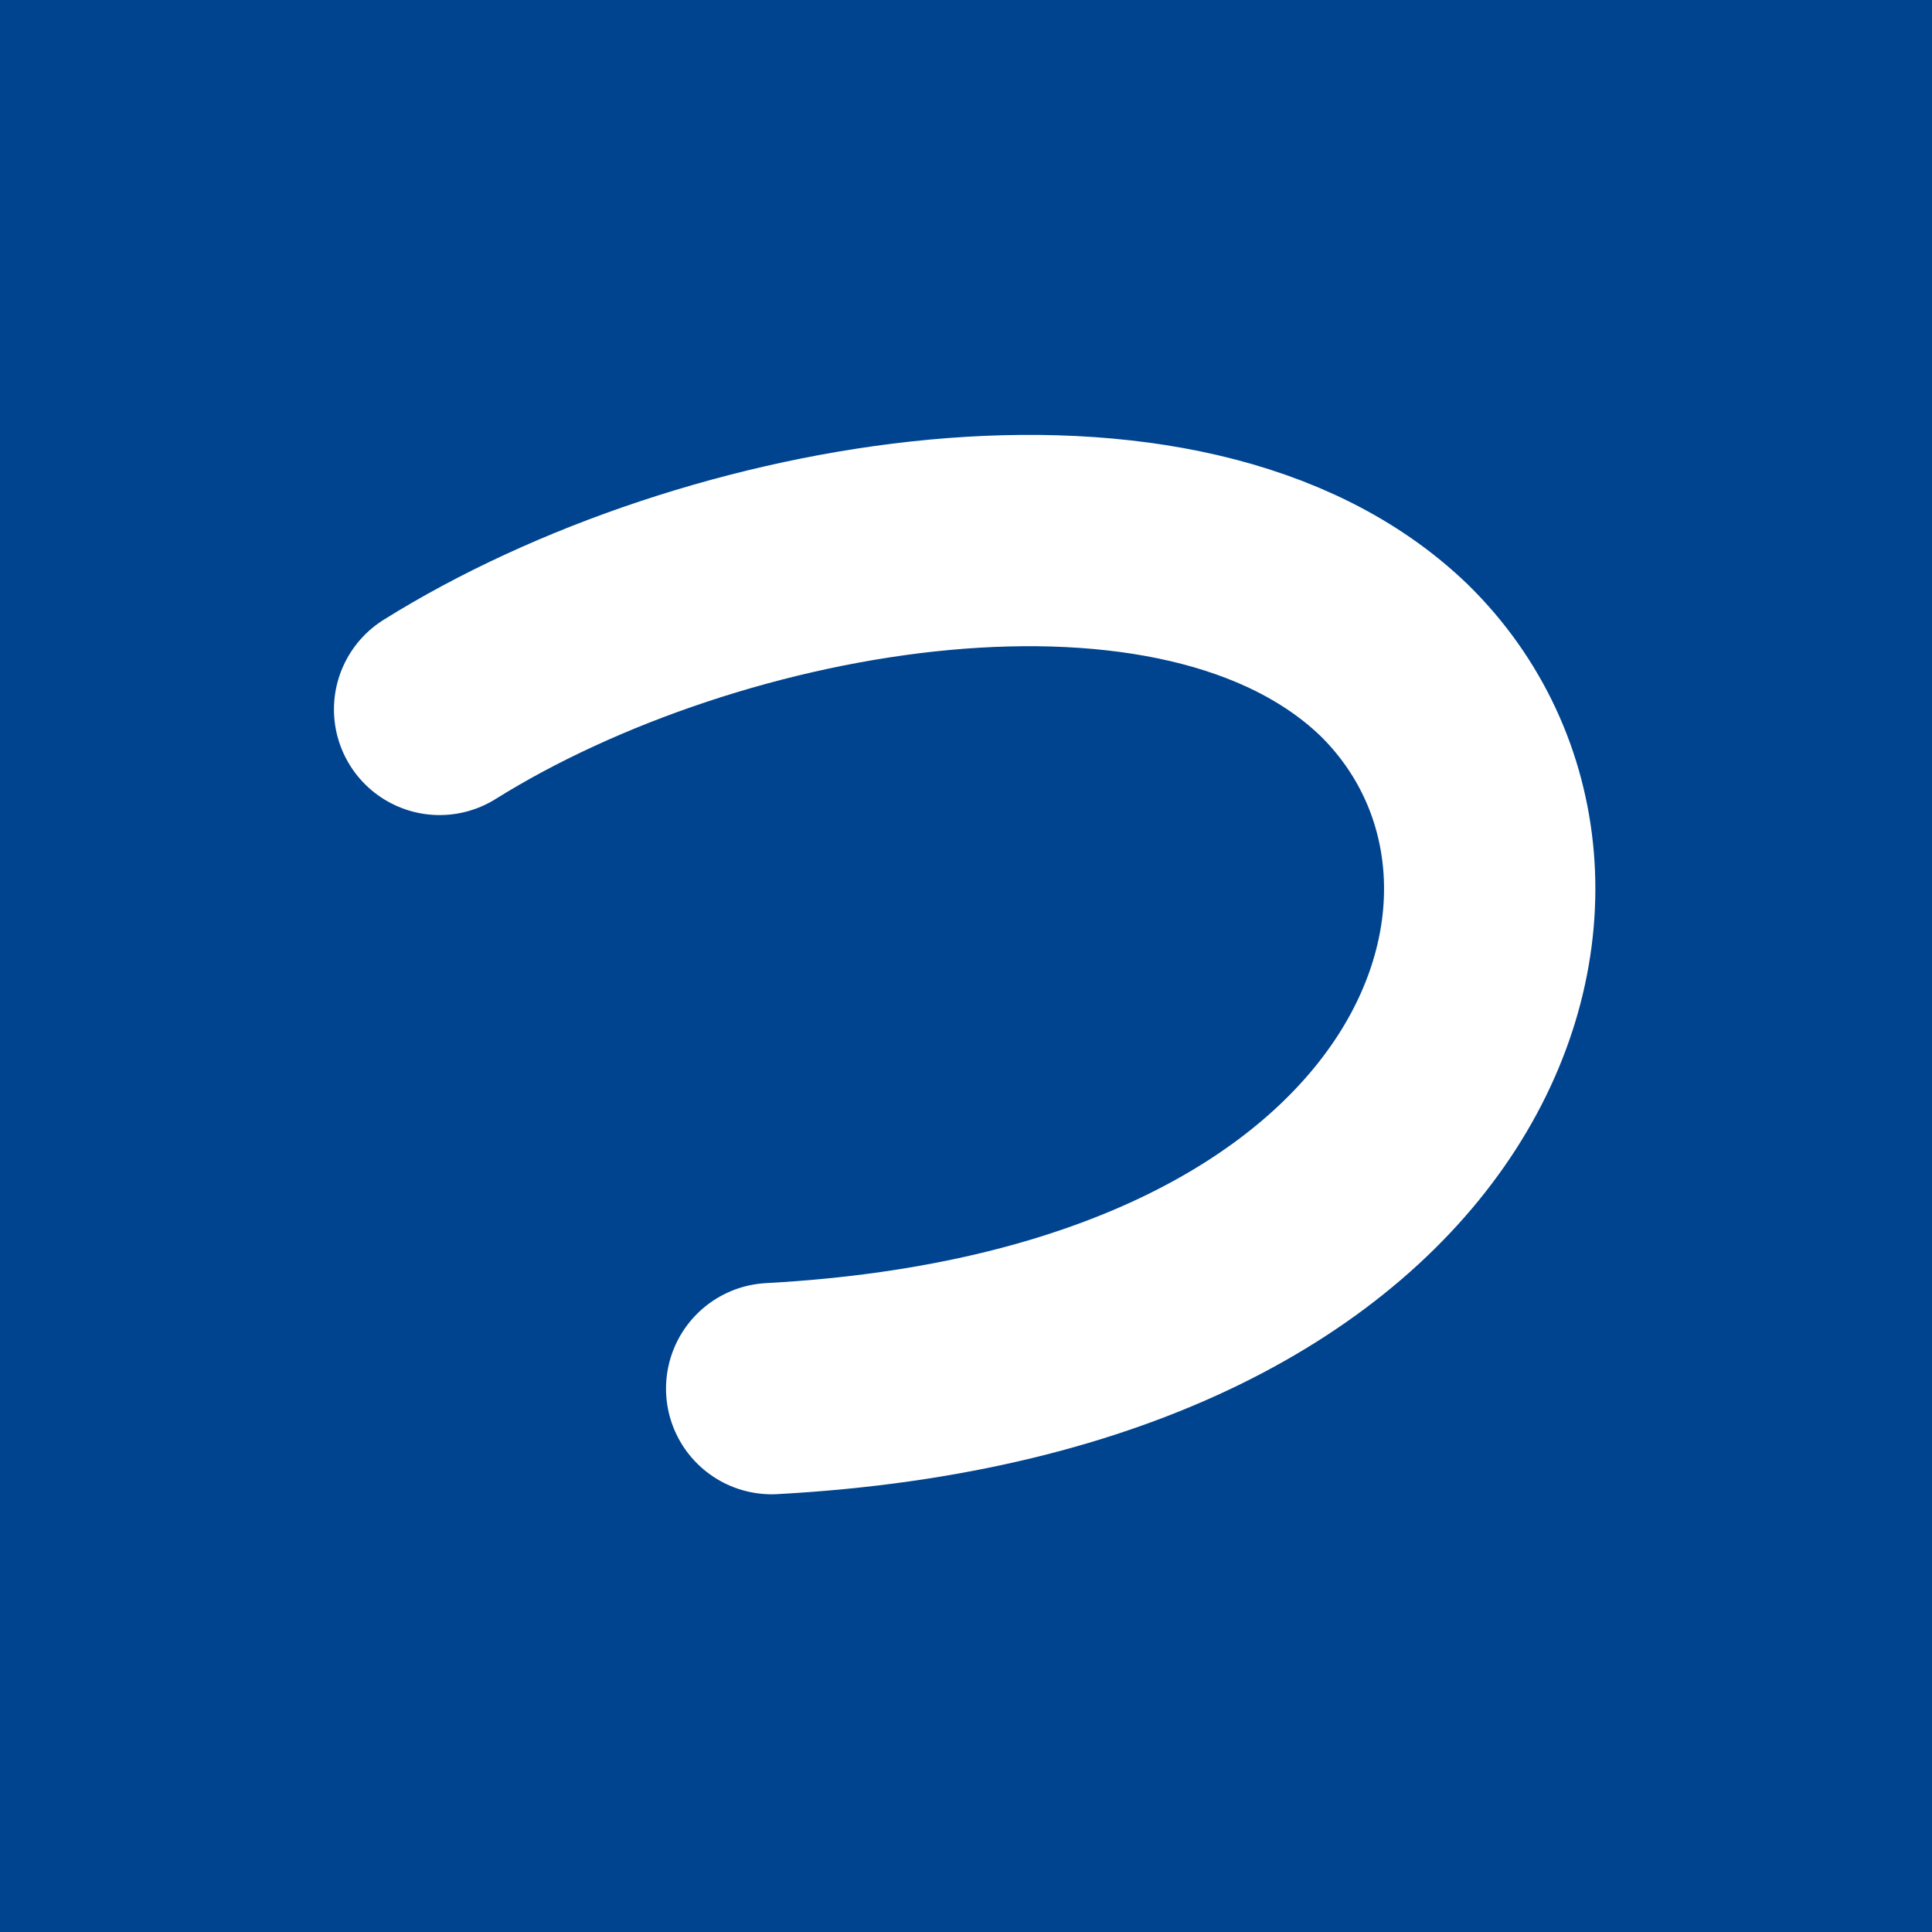
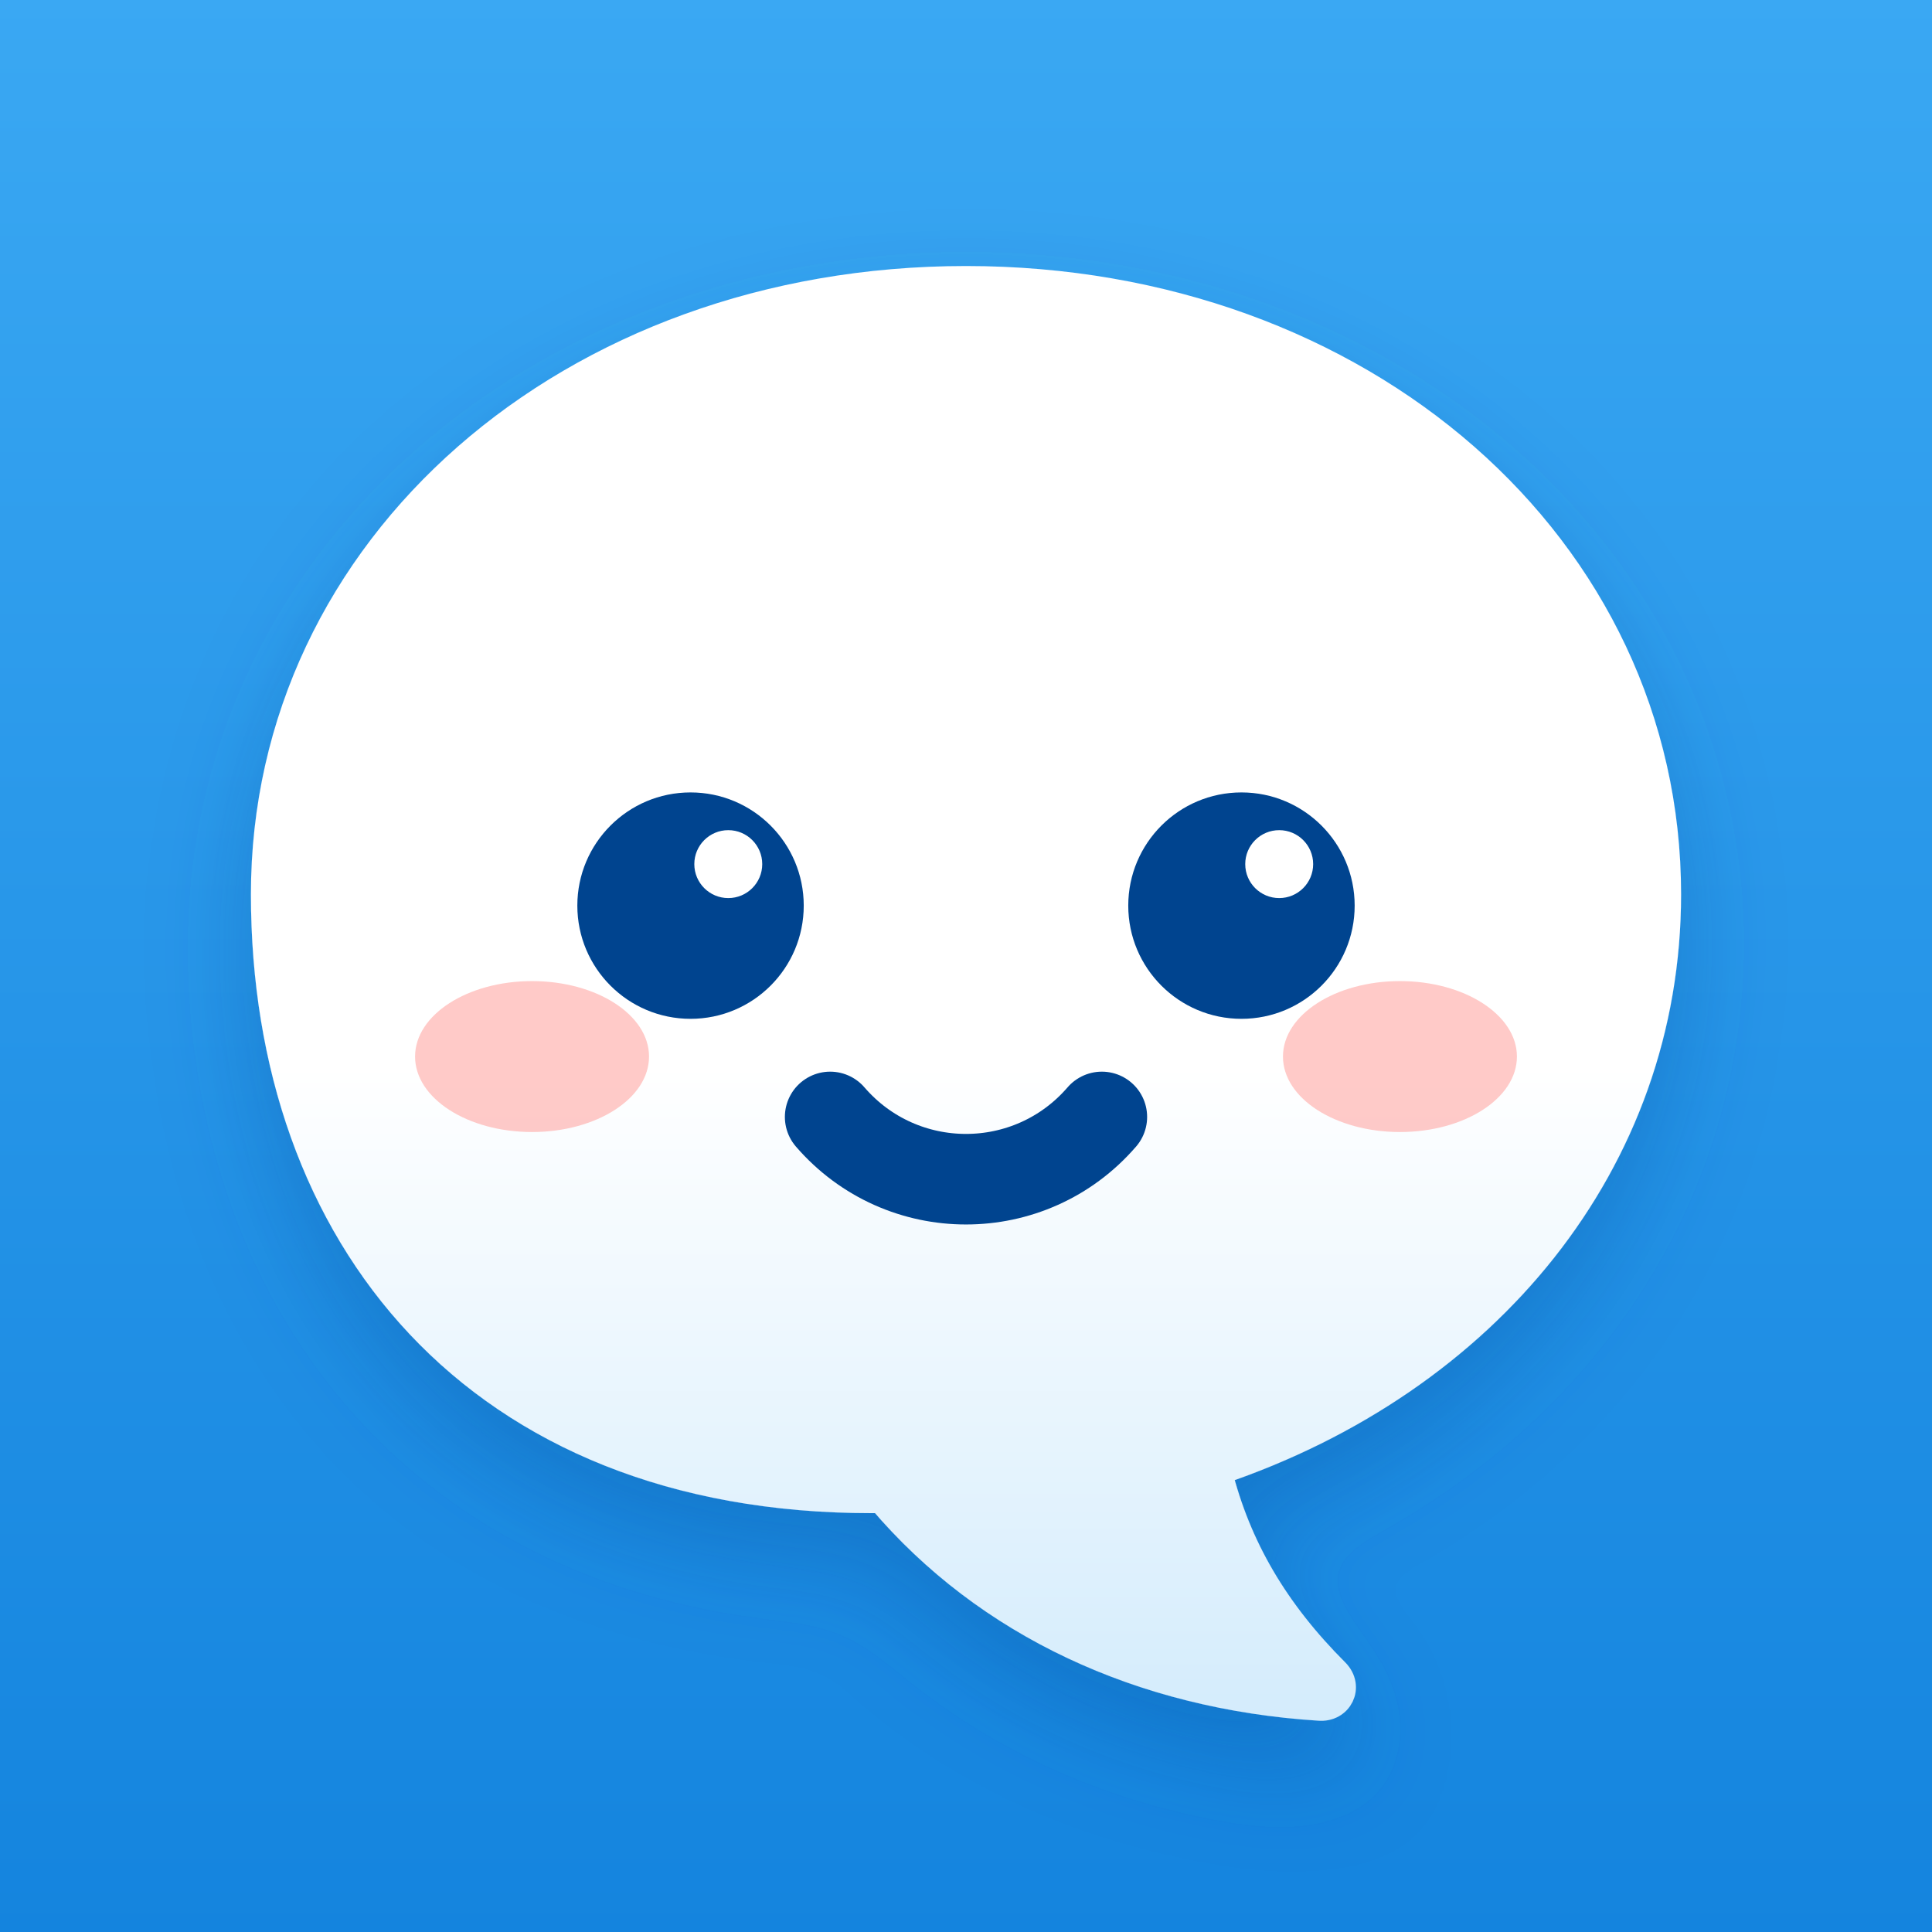
<svg xmlns="http://www.w3.org/2000/svg" viewBox="0 0 1024 1024">
-   <rect width="1024" height="1024" fill="#00448f" />
-   <path transform="translate(512 512) scale(1) translate(-512 -512) translate(17 -54)" d="M 216 430 C 360 340, 610 296, 722 404 C 840 520, 760 770, 392 790" fill="none" stroke="#ffffff" stroke-width="112" stroke-linecap="round" stroke-linejoin="round" />
+   <defs>
+     <linearGradient id="bg" x1="0" y1="0" x2="0" y2="1">
+       <stop offset="0" stop-color="#3aa8f3" />
+       <stop offset="1" stop-color="#1484de" />
+     </linearGradient>
+     <linearGradient id="bd" x1="0" y1="0" x2="0" y2="1">
+       <stop offset="0.55" stop-color="#fff" />
+       <stop offset="1" stop-color="#d4ecfc" />
+     </linearGradient>
+     <filter id="s" x="-20%" y="-20%" width="140%" height="150%">
+       <feDropShadow dx="0" dy="26" stdDeviation="26" flood-color="#004c9e" flood-opacity=".32" />
+     </filter>
+   </defs>
+   <rect width="1024" height="1024" fill="url(#bg)" />
+   <path filter="url(#s)" fill="url(#bd)" stroke="url(#bd)" stroke-width="14" stroke-linejoin="round" d="M512 148c210 0 372 142 372 326 0 142-96 258-238 306 10 40 30 74 62 106 8 8 2 20-9 19-94-6-176-44-232-110-4 0-1 0-5 0-210 0-322-140-322-321 0-184 162-326 372-326z" />
+   <ellipse cx="282" cy="560" rx="62" ry="40" fill="#ff9e9a" opacity=".55" />
+   <ellipse cx="742" cy="560" rx="62" ry="40" fill="#ff9e9a" opacity=".55" />
+   <circle cx="366" cy="480" r="60" fill="#00448f" />
+   <circle cx="658" cy="480" r="60" fill="#00448f" />
+   <circle cx="386" cy="458" r="18" fill="#fff" />
+   <circle cx="678" cy="458" r="18" fill="#fff" />
+   <path d="M440 592c38 44 106 44 144 0" fill="none" stroke="#00448f" stroke-width="48" stroke-linecap="round" />
</svg>
